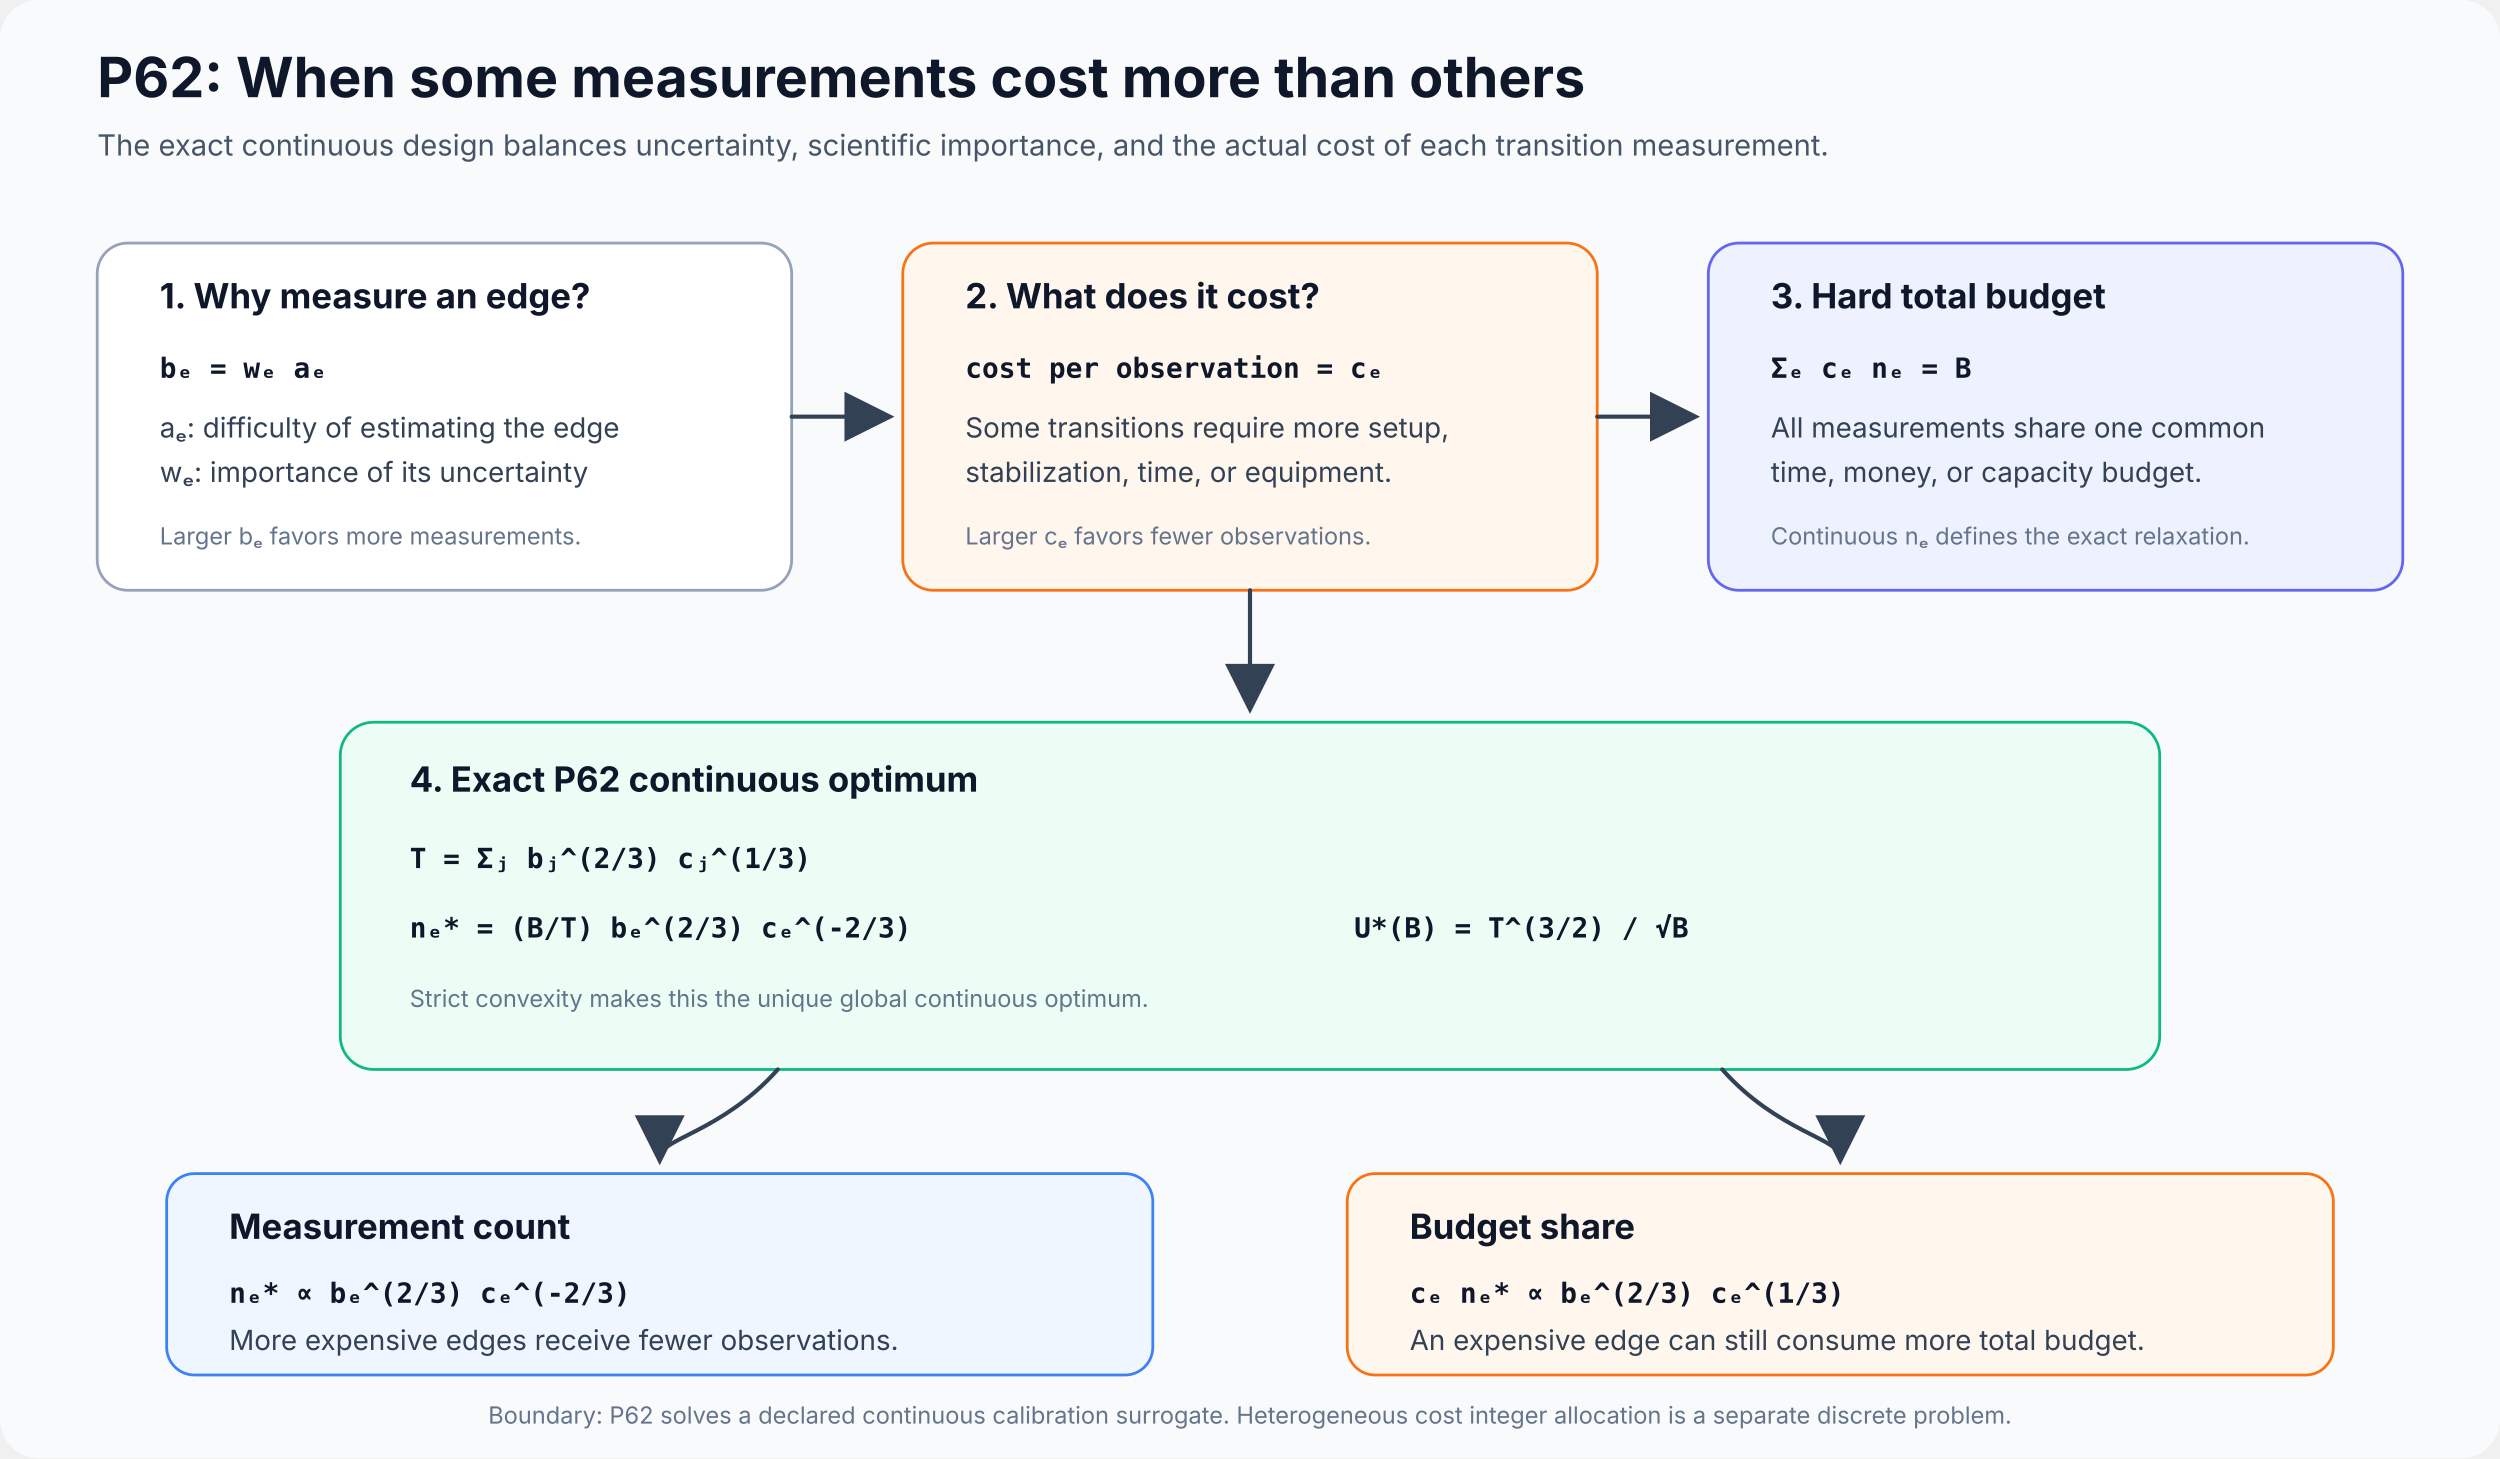
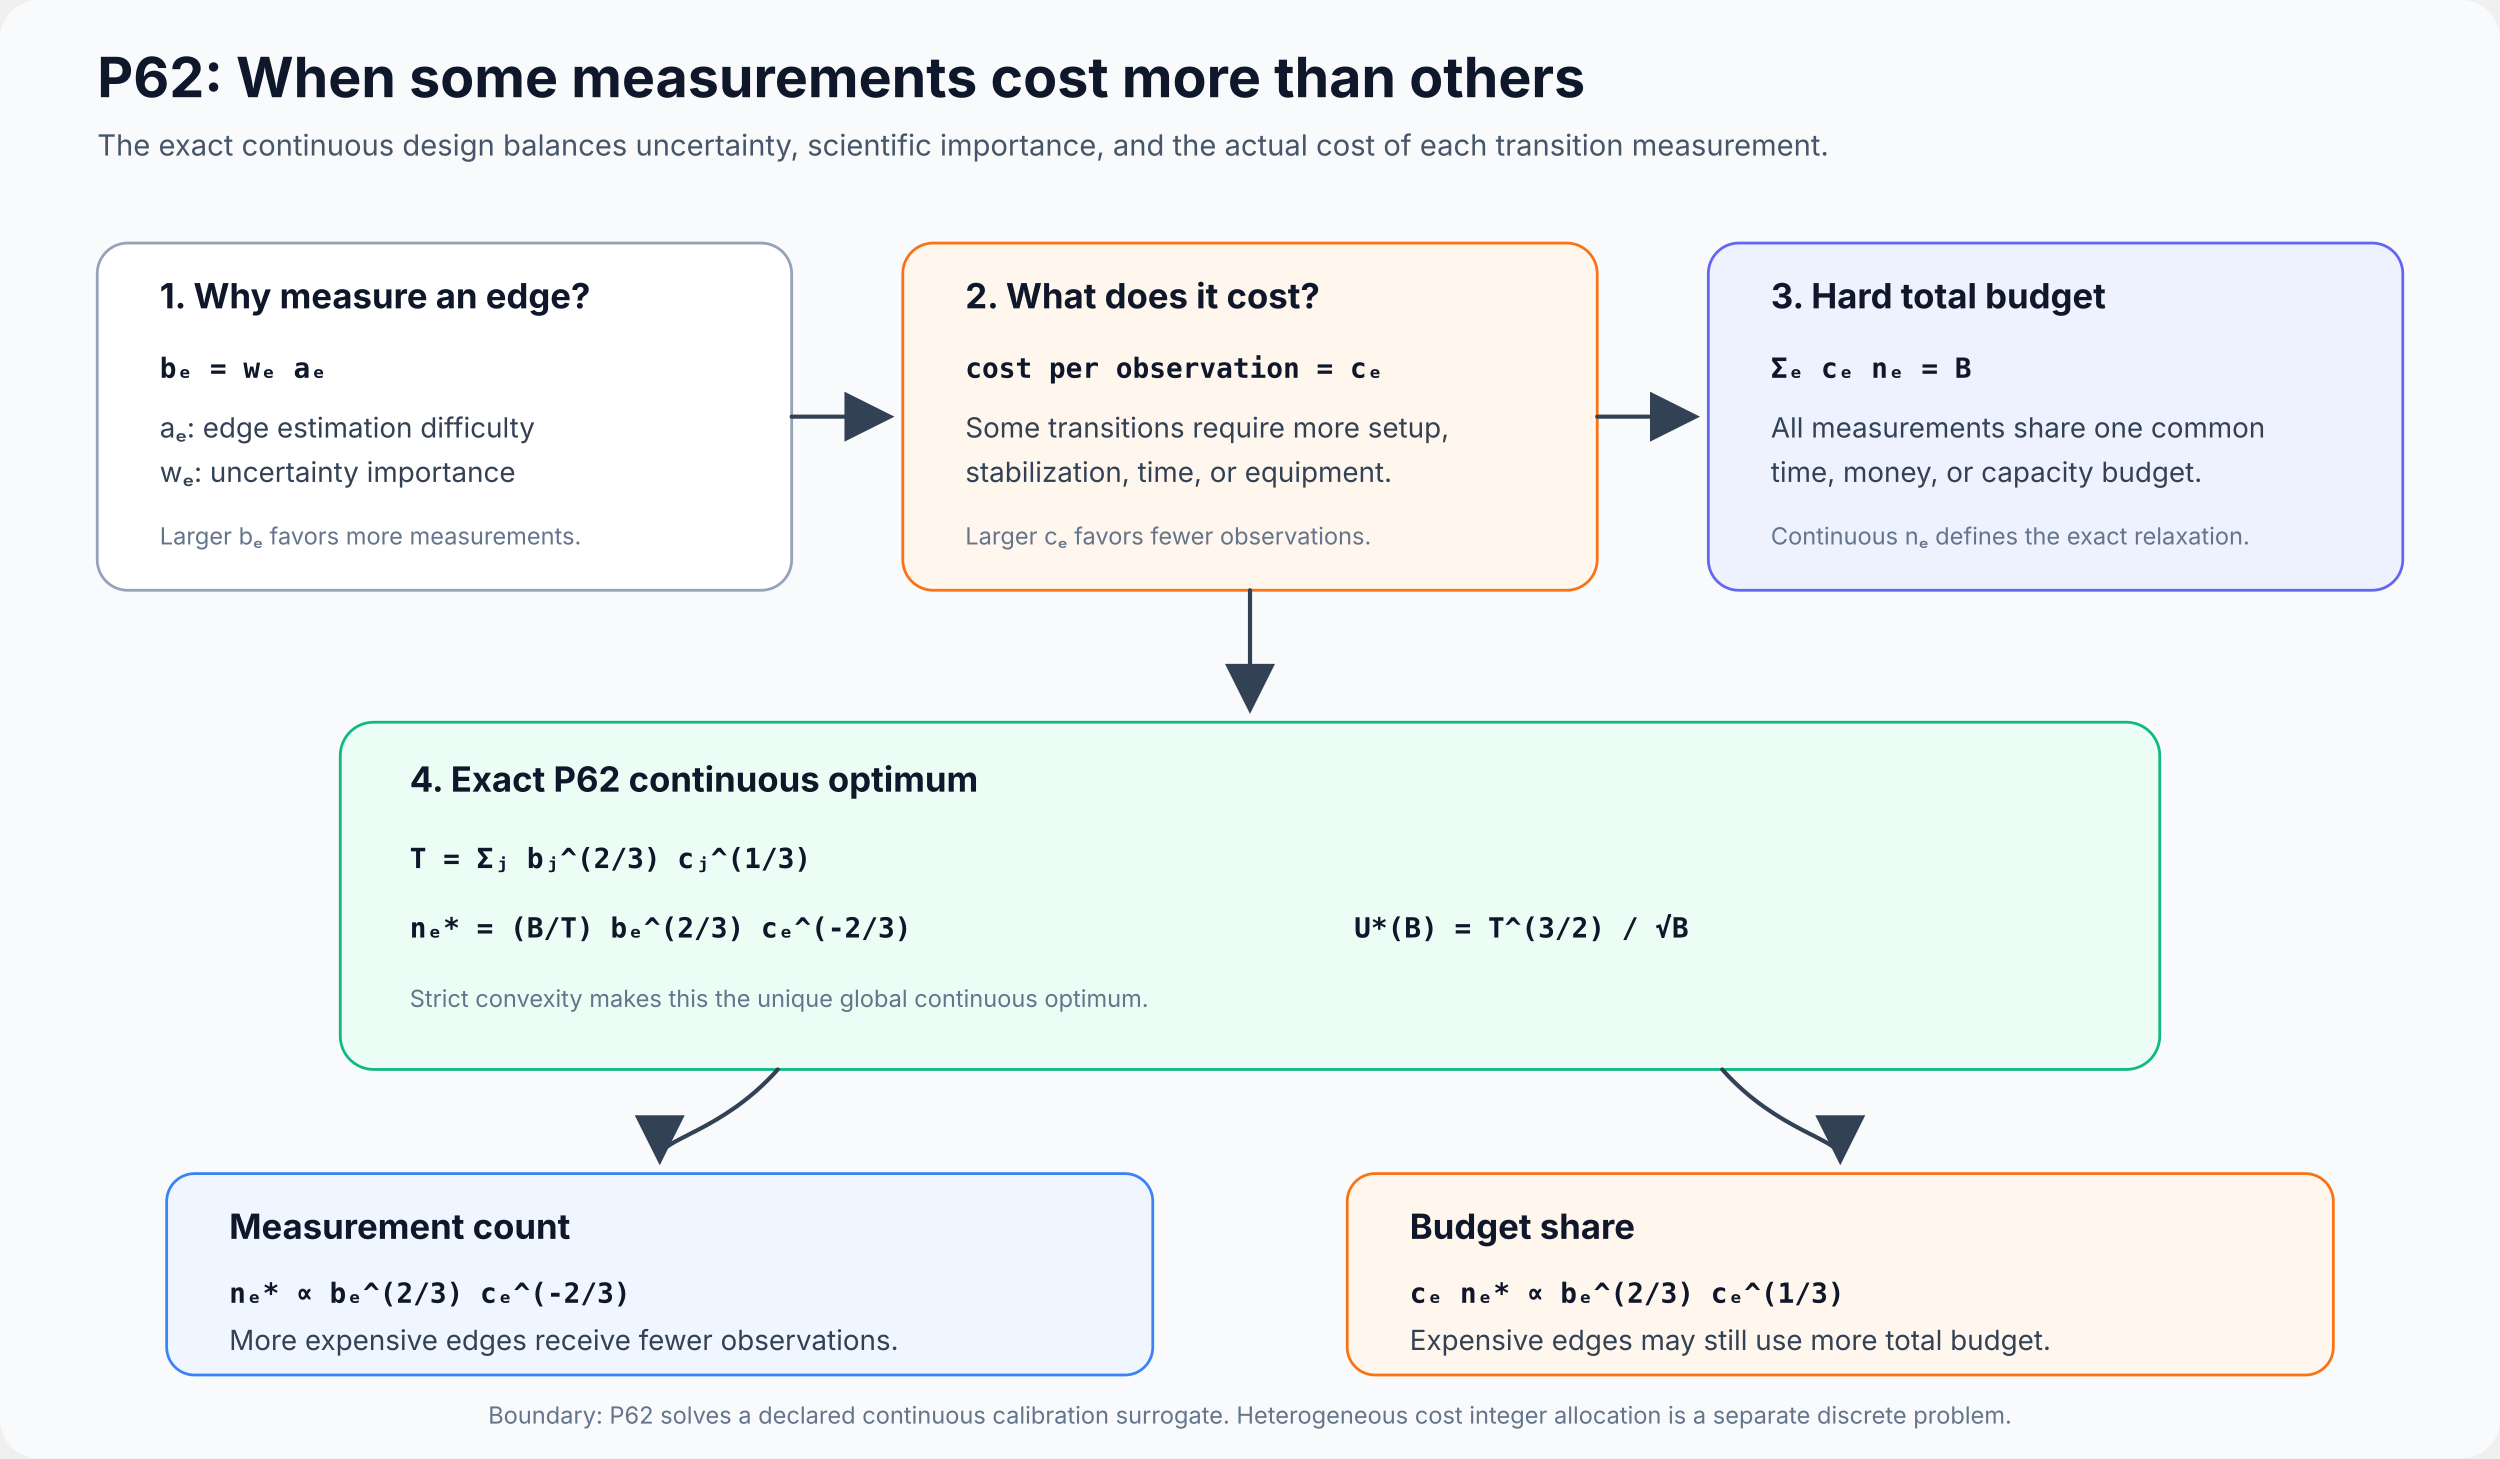
<svg xmlns="http://www.w3.org/2000/svg" width="1800" height="1050" viewBox="0 0 1800 1050" role="img" aria-labelledby="title desc">
  <defs>
    <marker id="arrow" markerWidth="12" markerHeight="12" refX="10" refY="6" orient="auto">
      <path d="M0 0 L12 6 L0 12 Z" fill="#334155" />
    </marker>
    <style>
      .h1{font:700 40px system-ui,-apple-system,"Segoe UI",sans-serif;fill:#0f172a}
      .sub{font:400 21px system-ui,-apple-system,"Segoe UI",sans-serif;fill:#475569}
      .bt{font:700 25px system-ui,-apple-system,"Segoe UI",sans-serif;fill:#0f172a}
      .tx{font:400 20px system-ui,-apple-system,"Segoe UI",sans-serif;fill:#334155}
      .math{font:600 20px ui-monospace,SFMono-Regular,Menlo,Consolas,monospace;fill:#0f172a}
      .small{font:400 17px system-ui,-apple-system,"Segoe UI",sans-serif;fill:#64748b}
      .arrow{fill:none;stroke:#334155;stroke-width:3;stroke-linecap:round;marker-end:url(#arrow)}
      .card{stroke-width:2}
    </style>
  </defs>
  <rect width="1800" height="1050" rx="28" fill="#f8fafc" />
  <text x="70" y="70" class="h1">P62: When some measurements cost more than others</text>
  <text x="70" y="112" class="sub">The exact continuous design balances uncertainty, scientific importance, and the actual cost of each transition measurement.</text>
  <g id="p62-importance" data-qa-block="true" data-x="70" data-y="175" data-width="500" data-height="250">
    <rect class="card" x="70" y="175" width="500" height="250" rx="22" fill="#ffffff" stroke="#94a3b8" />
    <text x="115" y="222" class="bt">1. Why measure an edge?</text>
    <text x="115" y="272" class="math">bₑ = wₑ aₑ</text>
-     <text x="115" y="315" class="tx">aₑ: difficulty of estimating the edge</text>
-     <text x="115" y="347" class="tx">wₑ: importance of its uncertainty</text>
+     <text x="115" y="315" class="tx">aₑ: edge estimation difficulty</text>
+     <text x="115" y="347" class="tx">wₑ: uncertainty importance</text>
    <text x="115" y="392" class="small">Larger bₑ favors more measurements.</text>
  </g>
  <g id="p62-cost" data-qa-block="true" data-x="650" data-y="175" data-width="500" data-height="250">
    <rect class="card" x="650" y="175" width="500" height="250" rx="22" fill="#fff7ed" stroke="#f97316" />
    <text x="695" y="222" class="bt">2. What does it cost?</text>
    <text x="695" y="272" class="math">cost per observation = cₑ</text>
    <text x="695" y="315" class="tx">Some transitions require more setup,</text>
    <text x="695" y="347" class="tx">stabilization, time, or equipment.</text>
    <text x="695" y="392" class="small">Larger cₑ favors fewer observations.</text>
  </g>
  <g id="p62-budget" data-qa-block="true" data-x="1230" data-y="175" data-width="500" data-height="250">
    <rect class="card" x="1230" y="175" width="500" height="250" rx="22" fill="#eef2ff" stroke="#6366f1" />
    <text x="1275" y="222" class="bt">3. Hard total budget</text>
    <text x="1275" y="272" class="math">Σₑ cₑ nₑ = B</text>
    <text x="1275" y="315" class="tx">All measurements share one common</text>
    <text x="1275" y="347" class="tx">time, money, or capacity budget.</text>
    <text x="1275" y="392" class="small">Continuous nₑ defines the exact relaxation.</text>
  </g>
  <path d="M570 300 H638" class="arrow" data-from="p62-importance" data-to="p62-cost" />
  <path d="M1150 300 H1218" class="arrow" data-from="p62-cost" data-to="p62-budget" />
  <g id="p62-optimum" data-qa-block="true" data-x="245" data-y="520" data-width="1310" data-height="250">
    <rect class="card" x="245" y="520" width="1310" height="250" rx="24" fill="#ecfdf5" stroke="#10b981" />
    <text x="295" y="570" class="bt">4. Exact P62 continuous optimum</text>
    <text x="295" y="625" class="math">T = Σⱼ bⱼ^(2/3) cⱼ^(1/3)</text>
    <text x="295" y="675" class="math">nₑ* = (B/T) bₑ^(2/3) cₑ^(-2/3)</text>
    <text x="975" y="675" class="math">U*(B) = T^(3/2) / √B</text>
    <text x="295" y="725" class="small">Strict convexity makes this the unique global continuous optimum.</text>
  </g>
  <path d="M900 425 V508" class="arrow" data-from="p62-cost" data-to="p62-optimum" />
  <g id="p62-count" data-qa-block="true" data-x="120" data-y="845" data-width="710" data-height="145">
    <rect class="card" x="120" y="845" width="710" height="145" rx="20" fill="#eff6ff" stroke="#3b82f6" />
    <text x="165" y="892" class="bt">Measurement count</text>
    <text x="165" y="938" class="math">nₑ* ∝ bₑ^(2/3) cₑ^(-2/3)</text>
    <text x="165" y="972" class="tx">More expensive edges receive fewer observations.</text>
  </g>
  <g id="p62-share" data-qa-block="true" data-x="970" data-y="845" data-width="710" data-height="145">
    <rect class="card" x="970" y="845" width="710" height="145" rx="20" fill="#fff7ed" stroke="#f97316" />
    <text x="1015" y="892" class="bt">Budget share</text>
    <text x="1015" y="938" class="math">cₑ nₑ* ∝ bₑ^(2/3) cₑ^(1/3)</text>
-     <text x="1015" y="972" class="tx">An expensive edge can still consume more total budget.</text>
+     <text x="1015" y="972" class="tx">Expensive edges may still use more total budget.</text>
  </g>
  <path d="M560 770 C520 815 475 820 475 833" class="arrow" data-from="p62-optimum" data-to="p62-count" />
  <path d="M1240 770 C1280 815 1325 820 1325 833" class="arrow" data-from="p62-optimum" data-to="p62-share" />
  <text x="900" y="1025" text-anchor="middle" class="small">Boundary: P62 solves a declared continuous calibration surrogate. Heterogeneous cost integer allocation is a separate discrete problem.</text>
</svg>
